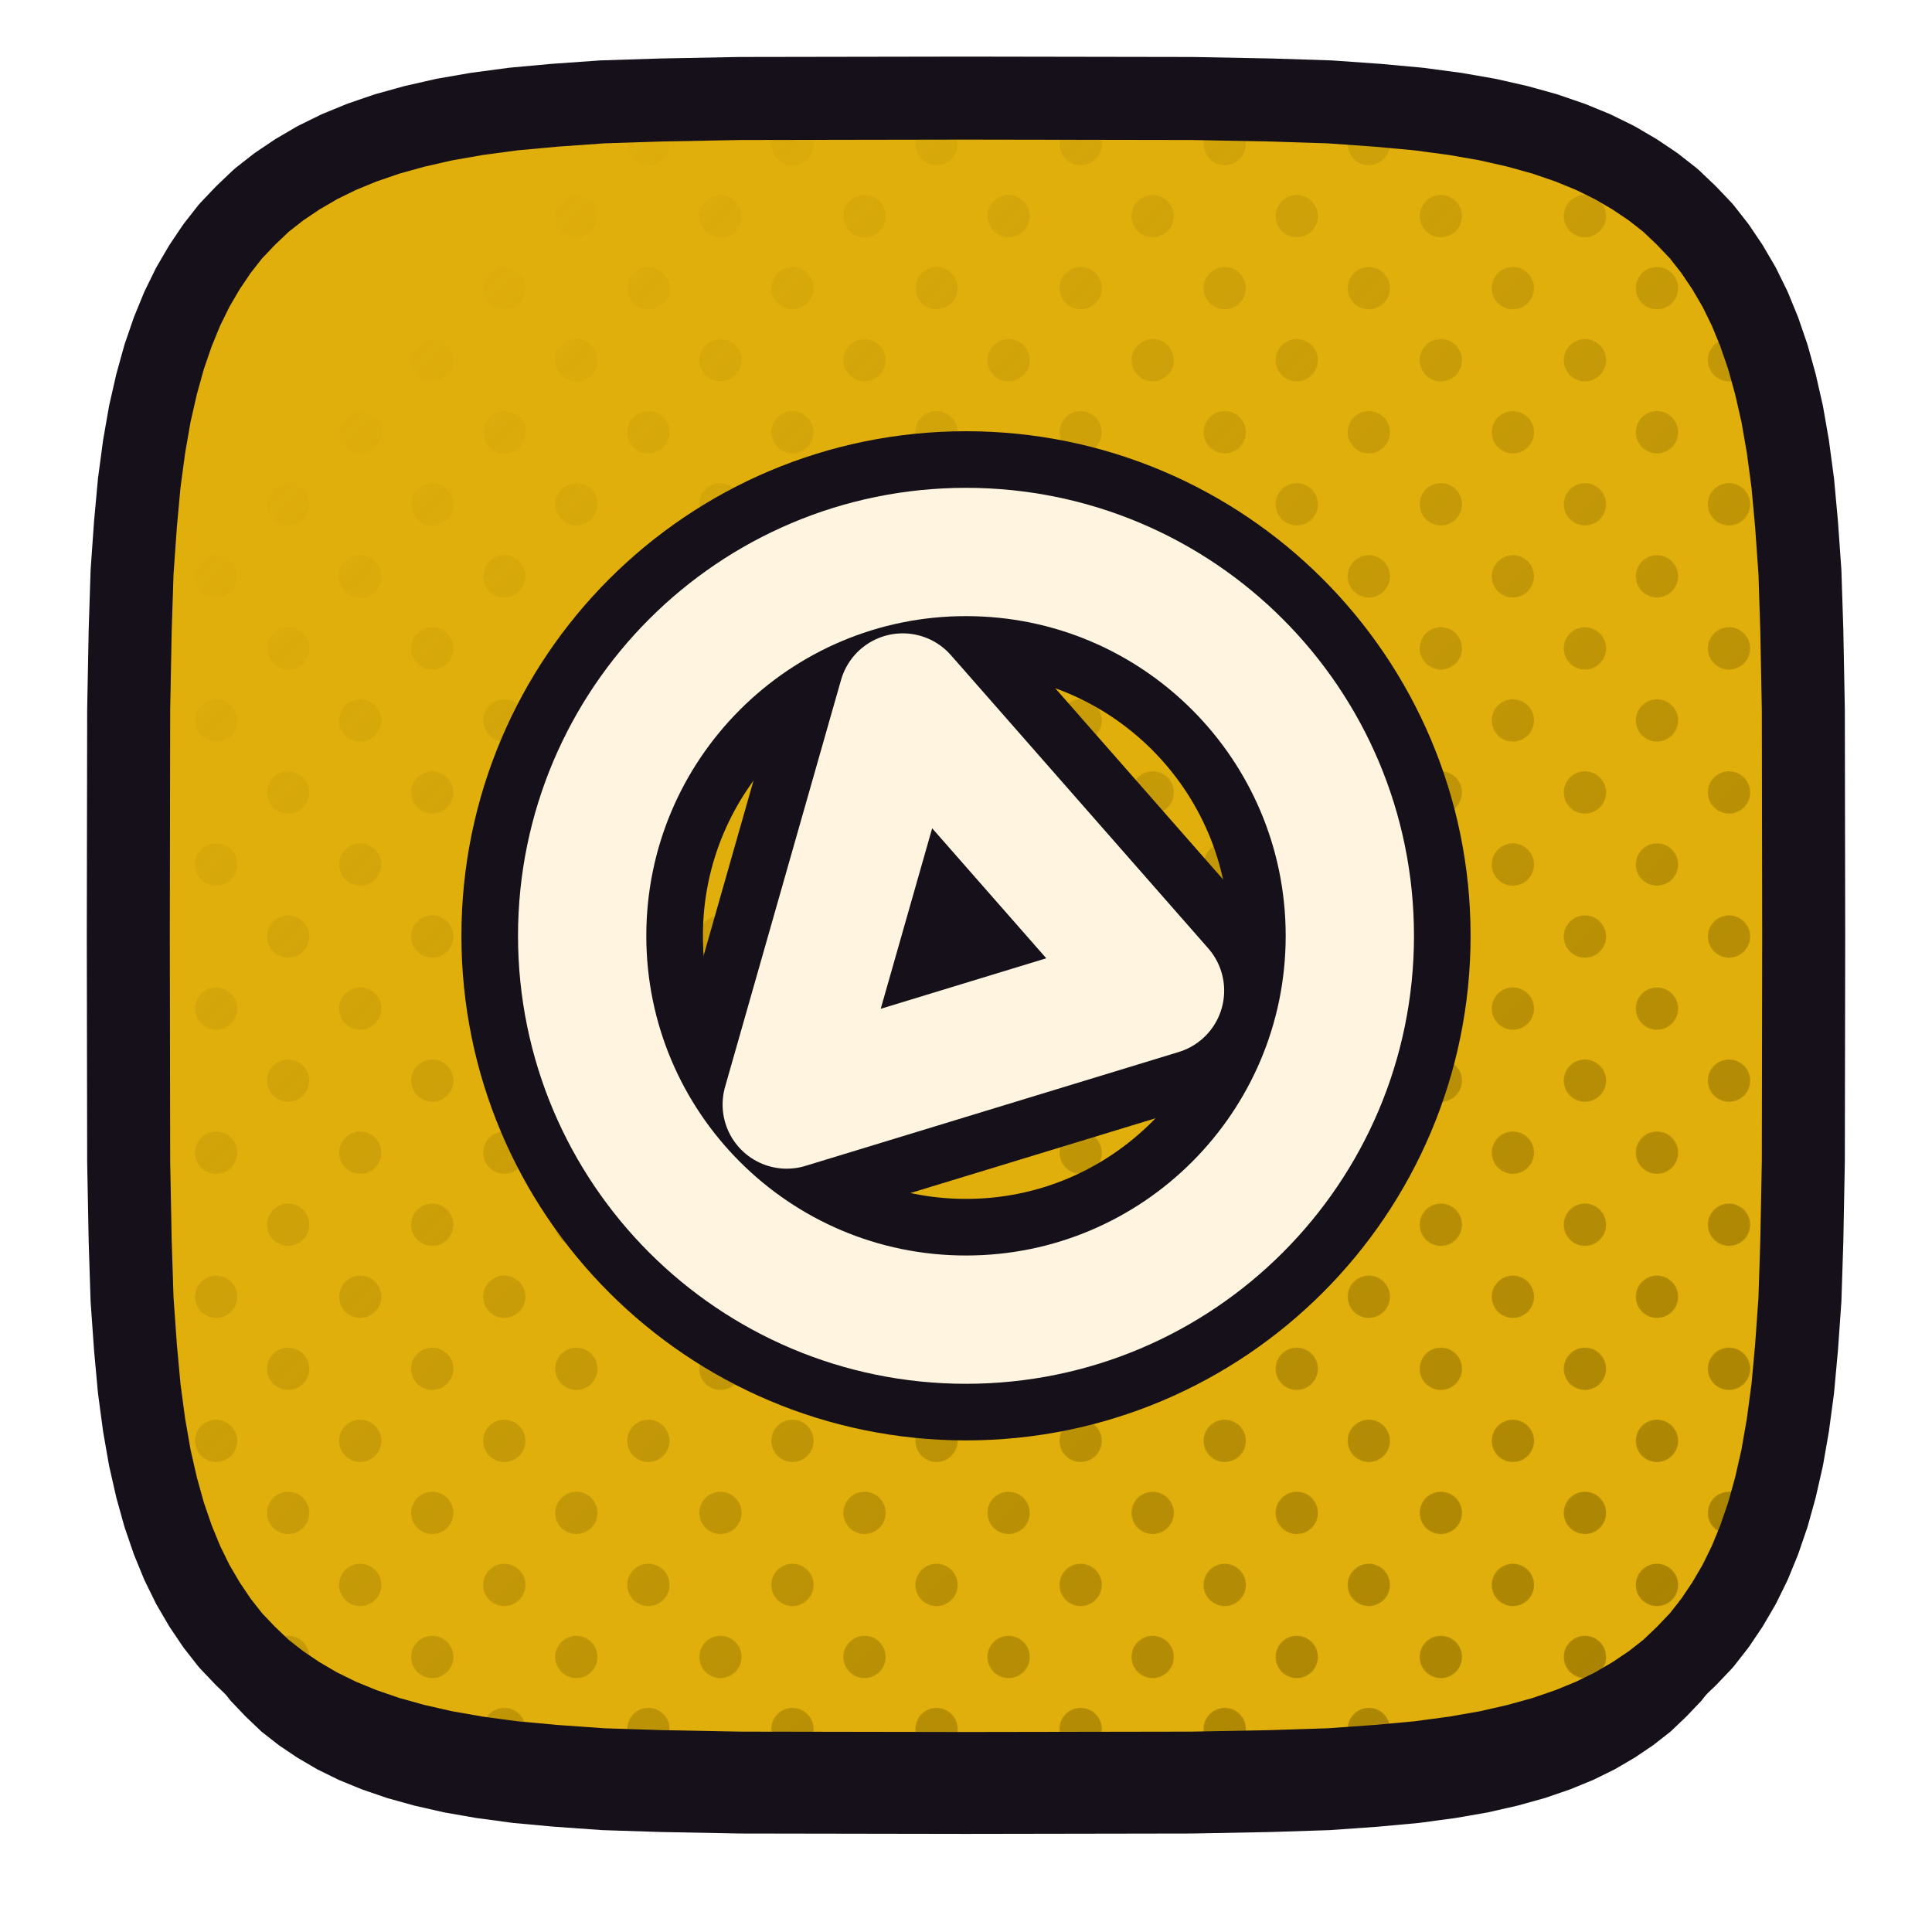
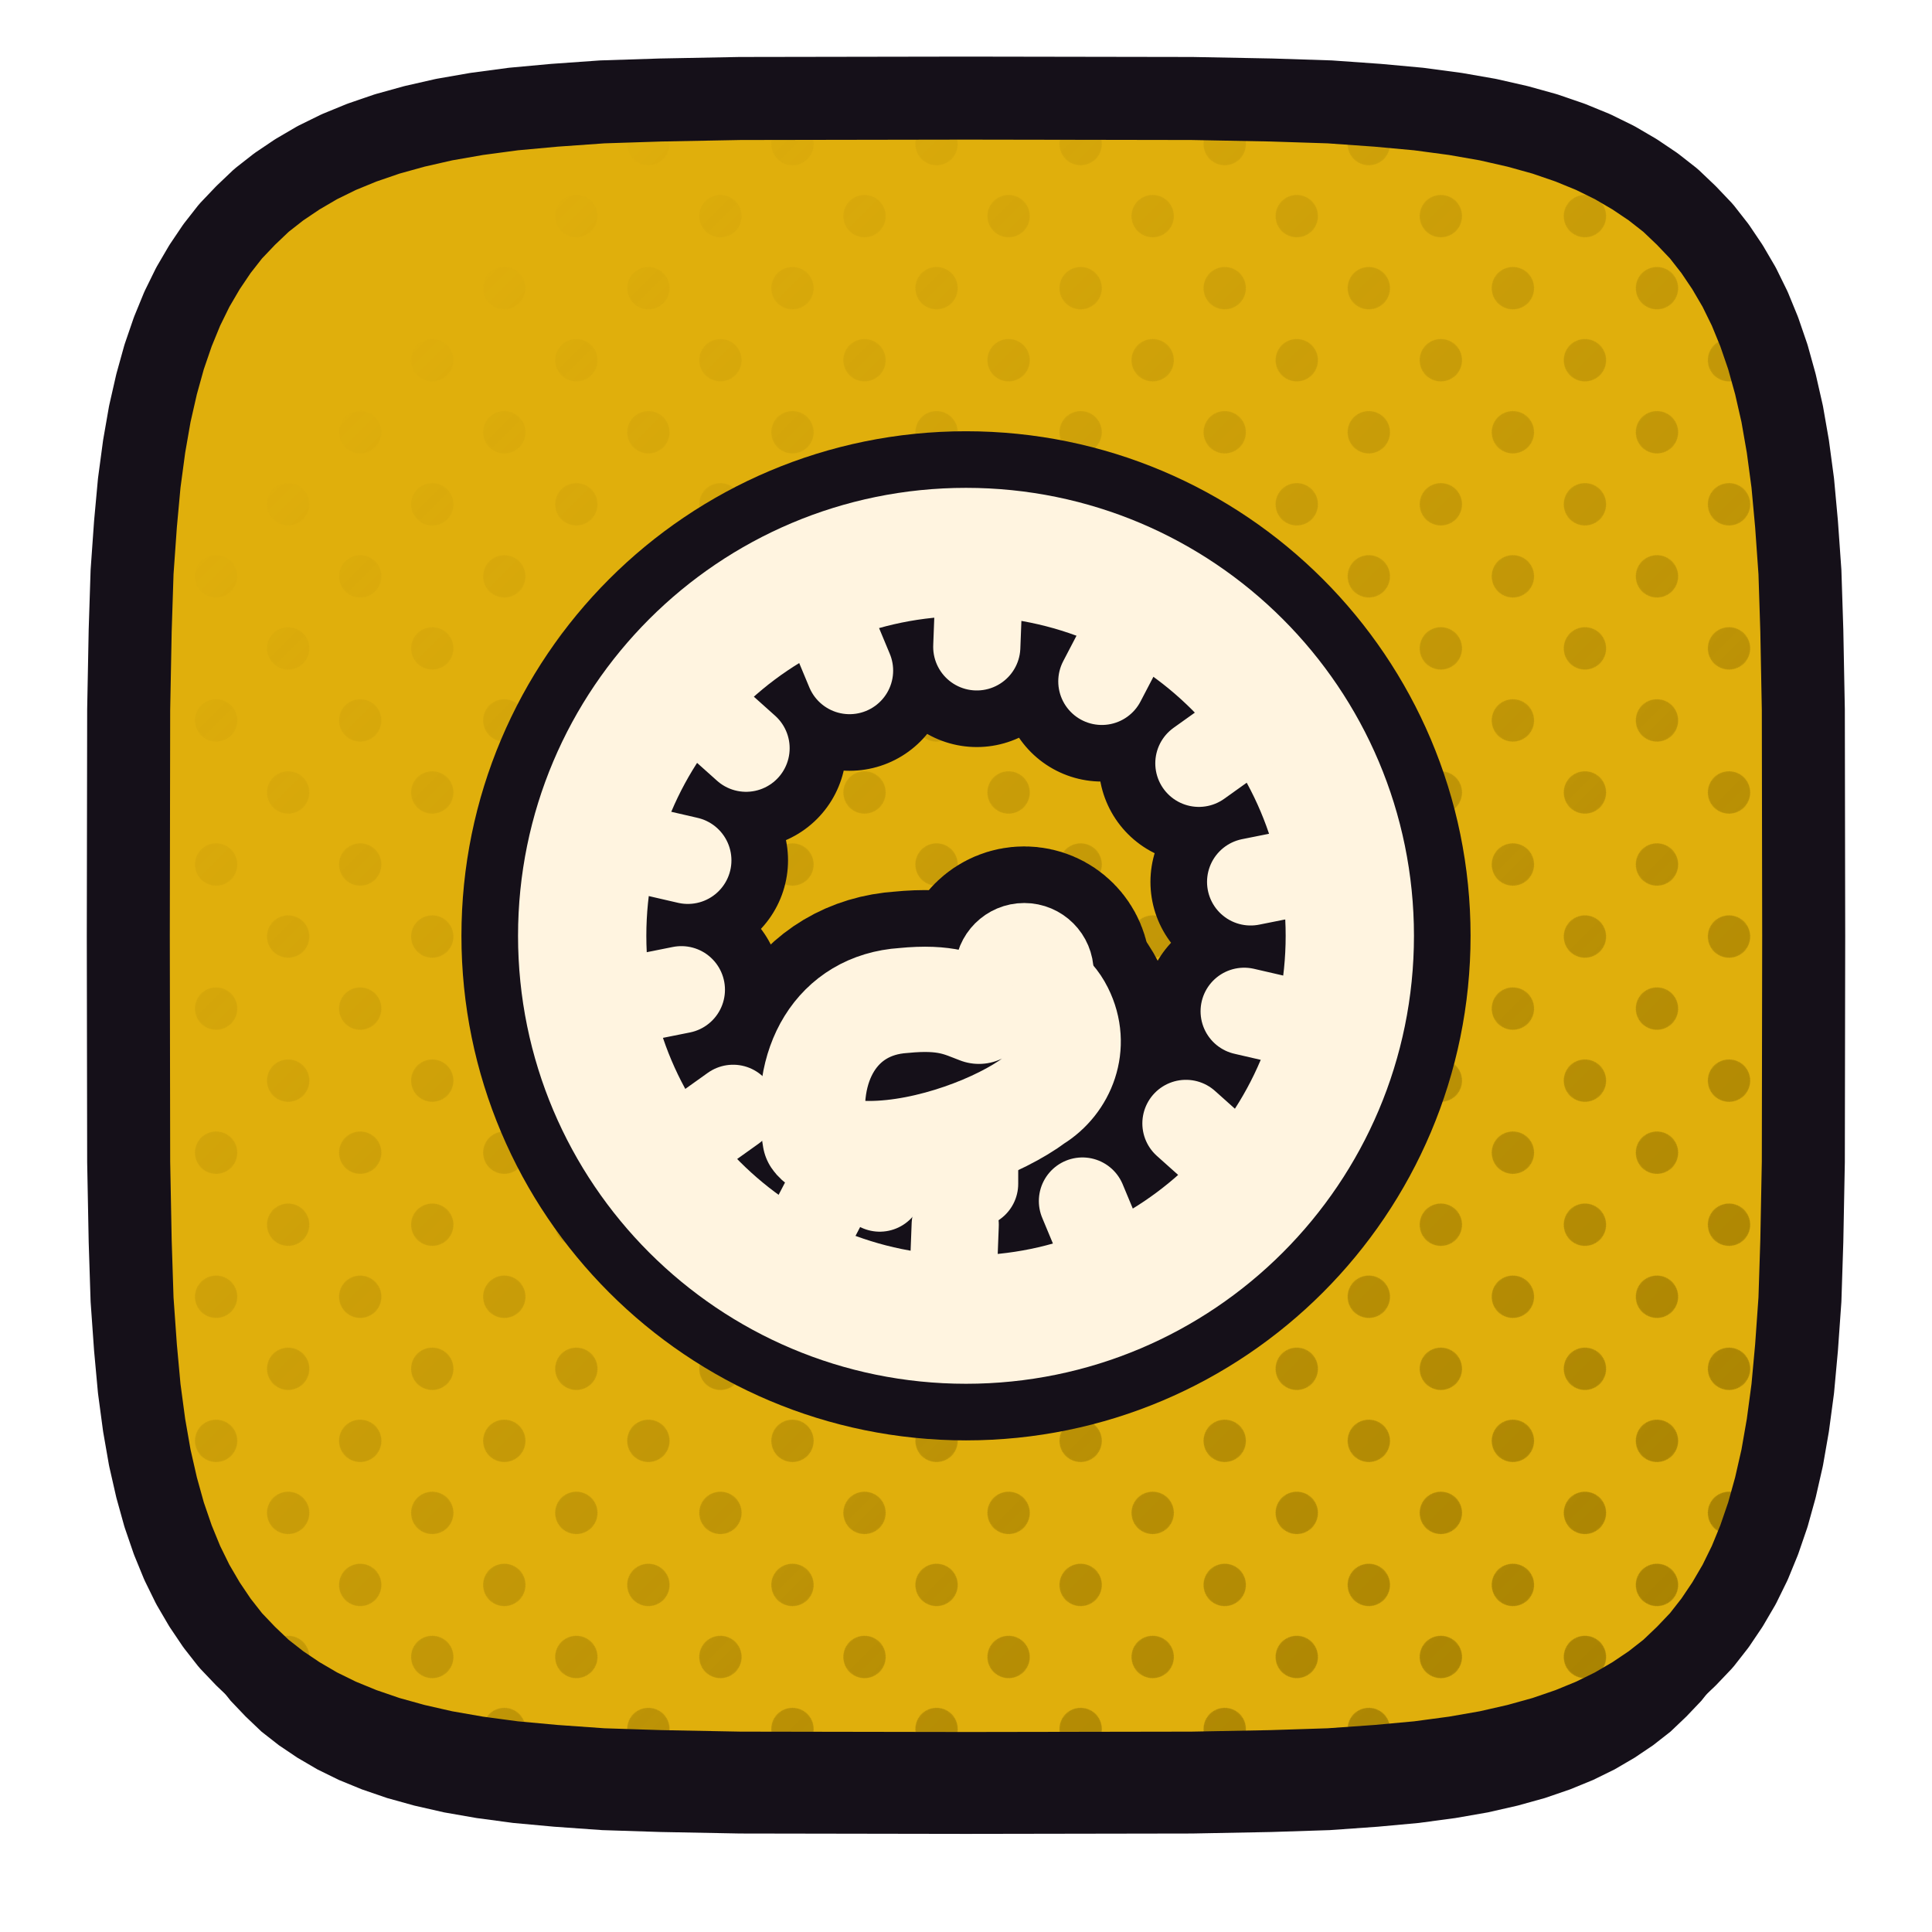
<svg xmlns="http://www.w3.org/2000/svg" xmlns:xlink="http://www.w3.org/1999/xlink" viewBox="0 0 512 512" width="512" height="512">
  <defs>
    <path id="fjanky" d="M 478.0,248.0 L 477.9,307.9 L 477.5,328.9 L 477.0,344.4 L 476.1,357.1 L 475.1,368.0 L 473.8,377.7 L 472.3,386.3 L 470.5,394.2 L 468.5,401.4 L 466.2,408.1 L 463.7,414.2 L 460.9,419.9 L 457.8,425.2 L 454.5,430.1 L 450.9,434.7 L 446.9,438.9 L 442.7,442.9 L 438.1,446.5 L 433.2,449.8 L 427.9,452.9 L 422.2,455.7 L 416.1,458.2 L 409.4,460.5 L 402.2,462.5 L 394.3,464.3 L 385.7,465.8 L 376.0,467.1 L 365.1,468.1 L 352.4,469.0 L 336.9,469.5 L 315.9,469.9 L 256.0,470.0 L 196.1,469.9 L 175.1,469.5 L 159.6,469.0 L 146.9,468.1 L 136.0,467.1 L 126.3,465.8 L 117.7,464.3 L 109.8,462.5 L 102.6,460.5 L 95.9,458.2 L 89.8,455.7 L 84.1,452.9 L 78.8,449.8 L 73.9,446.5 L 69.3,442.9 L 65.1,438.9 L 61.1,434.7 L 57.5,430.1 L 54.2,425.2 L 51.1,419.9 L 48.3,414.2 L 45.8,408.1 L 43.5,401.4 L 41.5,394.2 L 39.7,386.3 L 38.2,377.7 L 36.9,368.0 L 35.9,357.1 L 35.0,344.4 L 34.5,328.9 L 34.1,307.9 L 34.0,248.0 L 34.1,188.1 L 34.5,167.1 L 35.0,151.6 L 35.9,138.9 L 36.9,128.0 L 38.2,118.3 L 39.7,109.7 L 41.5,101.8 L 43.5,94.6 L 45.8,87.9 L 48.3,81.8 L 51.1,76.1 L 54.2,70.8 L 57.5,65.9 L 61.1,61.3 L 65.1,57.1 L 69.3,53.1 L 73.9,49.5 L 78.8,46.2 L 84.1,43.1 L 89.8,40.3 L 95.9,37.8 L 102.6,35.5 L 109.8,33.5 L 117.7,31.7 L 126.3,30.2 L 136.0,28.9 L 146.9,27.9 L 159.6,27.0 L 175.1,26.5 L 196.1,26.1 L 256.0,26.0 L 315.9,26.1 L 336.9,26.5 L 352.4,27.0 L 365.1,27.9 L 376.0,28.9 L 385.7,30.2 L 394.3,31.7 L 402.2,33.5 L 409.4,35.5 L 416.1,37.8 L 422.2,40.3 L 427.9,43.1 L 433.2,46.2 L 438.1,49.5 L 442.7,53.1 L 446.9,57.1 L 450.9,61.3 L 454.5,65.9 L 457.8,70.8 L 460.9,76.1 L 463.7,81.8 L 466.2,87.9 L 468.5,94.6 L 470.5,101.8 L 472.3,109.7 L 473.8,118.3 L 475.1,128.0 L 476.1,138.9 L 477.0,151.6 L 477.5,167.1 L 477.9,188.1 Z" />
    <clipPath id="cpjanky">
      <use href="#fjanky" xlink:href="#fjanky" />
    </clipPath>
    <pattern id="htjanky" width="27.0" height="27.0" patternUnits="userSpaceOnUse" patternTransform="rotate(45)">
      <circle cx="13.50" cy="13.50" r="5.6" fill="#9D7900" />
    </pattern>
    <linearGradient id="hgjanky" x1="0" y1="0" x2="1" y2="1">
      <stop offset="0.18" stop-color="#000000" />
      <stop offset="0.62" stop-color="#8A8A8A" />
      <stop offset="1" stop-color="#FFFFFF" />
    </linearGradient>
    <mask id="hmjanky">
      <rect x="0" y="0" width="512" height="512" fill="url(#hgjanky)" />
    </mask>
  </defs>
  <use href="#fjanky" xlink:href="#fjanky" fill="#151019" transform="translate(0,16)" />
  <use href="#fjanky" xlink:href="#fjanky" fill="#E0AF0C" />
  <g clip-path="url(#cpjanky)">
    <rect width="512" height="512" fill="url(#htjanky)" mask="url(#hmjanky)" />
  </g>
  <use href="#fjanky" xlink:href="#fjanky" fill="none" stroke="#151019" stroke-width="22" stroke-linejoin="round" />
  <g transform="translate(256.0,248.0)">
-     <g transform="scale(0.5589) translate(-256.00,-256.00)">
-       <circle cx="256" cy="256" r="182" fill="none" stroke="#151019" stroke-width="114.51" stroke-linecap="round" stroke-linejoin="round" />
-       <path d="M 226 143 348 282 171 336 Z" fill="none" stroke="#151019" stroke-width="114.51" stroke-linecap="round" stroke-linejoin="round" />
-       <circle cx="256" cy="256" r="182" fill="none" stroke="#FFF4E0" stroke-width="60.83" stroke-linecap="round" stroke-linejoin="round" />
-       <path d="M 226 143 348 282 171 336 Z" fill="none" stroke="#FFF4E0" stroke-width="60.83" stroke-linecap="round" stroke-linejoin="round" />
+     <g transform="scale(0.57143) translate(-256.00,-258.00)">
+       <circle cx="256" cy="258" r="178" fill="none" stroke="#151019" stroke-width="112.00" stroke-linecap="round" stroke-linejoin="round" />
+       <path d="M 411 299 L 385 293 M 377 362 L 358 345 M 320 405 L 310 381 M 250 418 L 251 392 M 181 399 L 193 376 M 127 353 L 148 338 M 99 288 L 124 283 M 101 217 L 127 223 M 135 154 L 154 171 M 192 111 L 202 135 M 262 98 L 261 124 M 331 117 L 319 140 M 385 163 L 364 178 M 413 228 L 388 233" fill="none" stroke="#151019" stroke-width="92.92" stroke-linecap="round" stroke-linejoin="round" />
+       <path d="M 186 352 C 180 318 196 290 227 288 C 247 286 254 290 262 293 C 270 277 291 275 300 293 C 308 309 301 326 288 334 C 272 346 239 359 211 359 C 196 359 188 355 186 352 Z" fill="none" stroke="#151019" stroke-width="101.33" stroke-linecap="round" stroke-linejoin="round" />
+       <circle cx="283" cy="275" r="12" fill="none" stroke="#151019" stroke-width="92.92" stroke-linecap="round" stroke-linejoin="round" />
+       <path d="M 216 359 L 216 375 M 260 357 L 260 373" fill="none" stroke="#151019" stroke-width="92.92" stroke-linecap="round" stroke-linejoin="round" />
+       <circle cx="256" cy="258" r="178" fill="none" stroke="#FFF4E0" stroke-width="59.50" stroke-linecap="round" stroke-linejoin="round" />
+       <path d="M 411 299 L 385 293 M 377 362 L 358 345 M 320 405 L 310 381 M 250 418 L 251 392 M 181 399 L 193 376 M 127 353 L 148 338 M 99 288 L 124 283 M 101 217 L 127 223 M 135 154 L 154 171 M 192 111 L 202 135 M 262 98 L 261 124 M 331 117 L 319 140 M 385 163 L 364 178 M 413 228 L 388 233" fill="none" stroke="#FFF4E0" stroke-width="40.43" stroke-linecap="round" stroke-linejoin="round" />
+       <path d="M 186 352 C 180 318 196 290 227 288 C 247 286 254 290 262 293 C 270 277 291 275 300 293 C 308 309 301 326 288 334 C 272 346 239 359 211 359 C 196 359 188 355 186 352 Z" fill="none" stroke="#FFF4E0" stroke-width="48.82" stroke-linecap="round" stroke-linejoin="round" />
+       <circle cx="283" cy="275" r="12" fill="none" stroke="#FFF4E0" stroke-width="40.43" stroke-linecap="round" stroke-linejoin="round" />
+       <path d="M 216 359 L 216 375 M 260 357 L 260 373" fill="none" stroke="#FFF4E0" stroke-width="40.43" stroke-linecap="round" stroke-linejoin="round" />
    </g>
  </g>
</svg>
